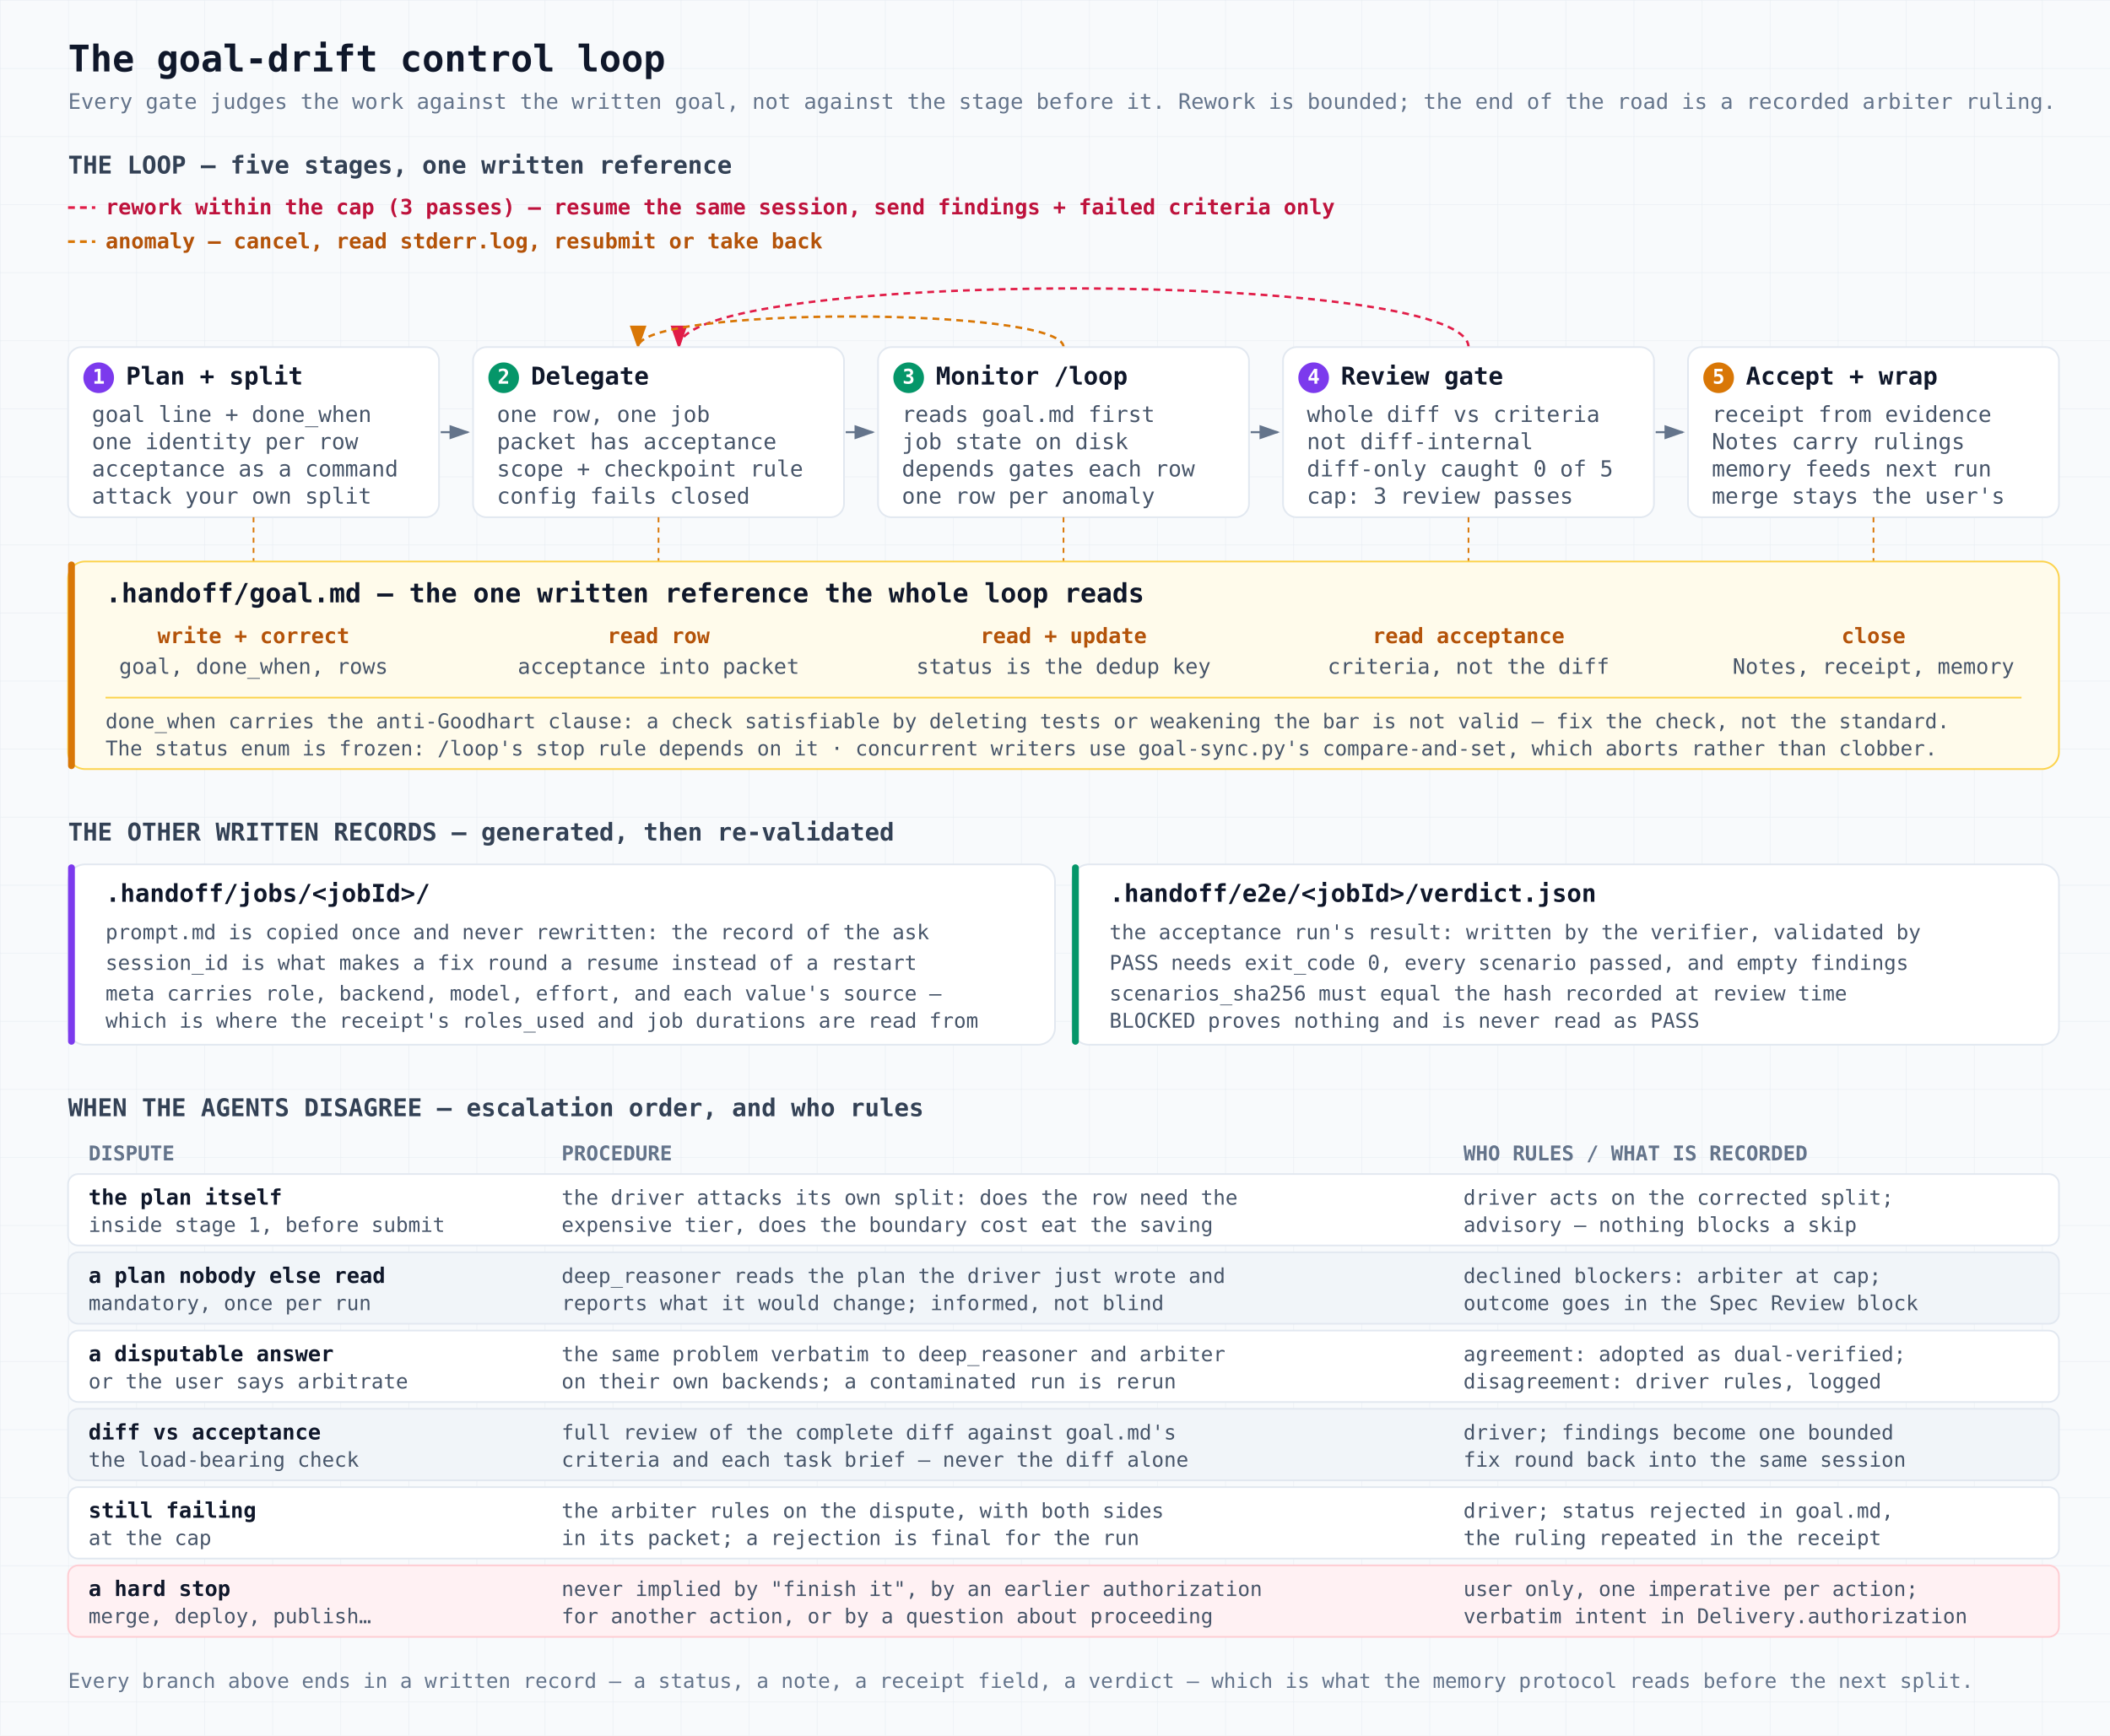
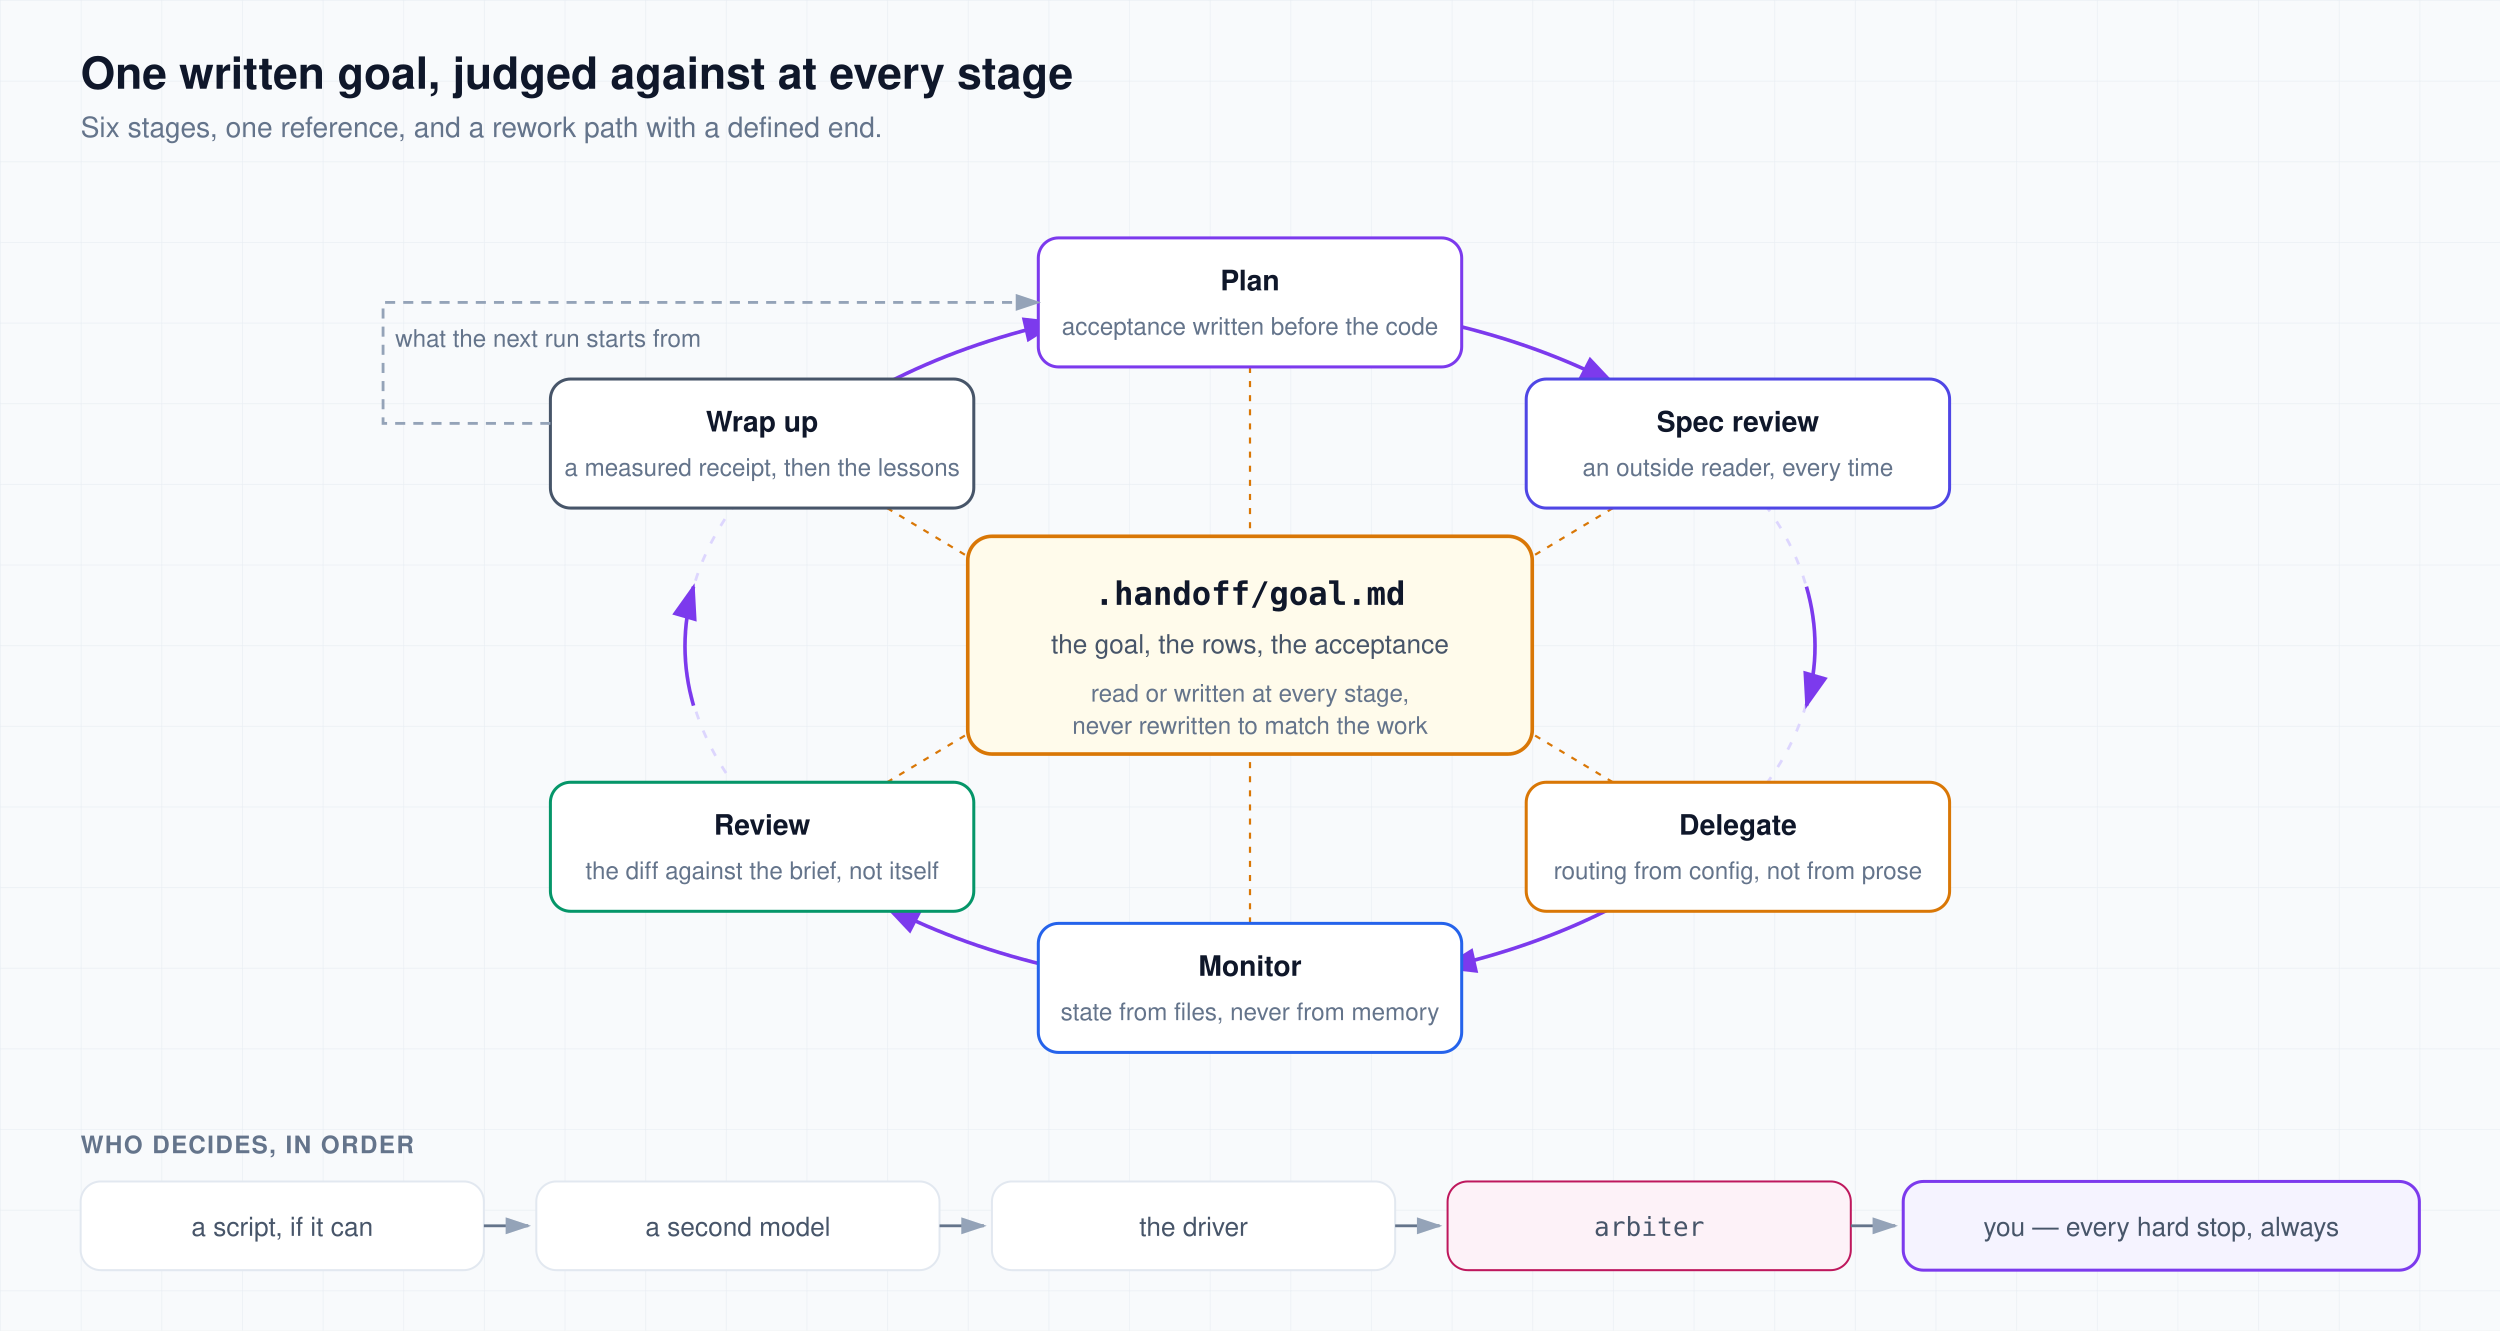
- <svg xmlns="http://www.w3.org/2000/svg" viewBox="0 0 1240 1020">
+ <svg xmlns="http://www.w3.org/2000/svg" viewBox="0 0 1240 660">
  <style>
-     text { font-family: 'JetBrains Mono', 'SF Mono', 'Cascadia Code', ui-monospace, monospace; }
-     .title { font-size: 21.6px; font-weight: 700; fill: #0f172a; }
-     .subtitle { font-size: 12.6px; fill: #64748b; }
-     .colhead { font-size: 14.4px; font-weight: 700; fill: #334155; }
-     .cardtitle { font-size: 14.4px; font-weight: 700; fill: #0f172a; }
+     text { font-family: -apple-system, BlinkMacSystemFont, "Segoe UI", Helvetica, Arial, sans-serif; fill: #0f172a; }
+     .m { font-family: "SF Mono", Menlo, Consolas, ui-monospace, monospace; }
+     .title { font-size: 22px; font-weight: 700; }
+     .sub { font-size: 14px; fill: #64748b; }
+     .name { font-size: 14px; font-weight: 700; }
+     .hub { font-size: 16px; font-weight: 700; }
    .line { font-size: 13px; fill: #475569; }
-     .pline { font-size: 12px; fill: #475569; }
-     .hubhead { font-size: 15.6px; font-weight: 700; fill: #0f172a; }
-     .hubcol { font-size: 12.5px; font-weight: 700; fill: #b45309; }
-     .hubnote { font-size: 12.5px; fill: #475569; }
-     .hubfoot { font-size: 12px; fill: #475569; }
-     .arc { font-size: 12.5px; font-weight: 600; fill: #be123c; }
-     .arc2 { font-size: 12.5px; font-weight: 600; fill: #b45309; }
-     .rowhead { font-size: 12px; font-weight: 700; fill: #64748b; }
-     .rowkey { font-size: 12.6px; font-weight: 700; fill: #0f172a; }
-     .rowtext { font-size: 12px; fill: #475569; }
-     .foot { font-size: 12px; fill: #64748b; }
-     .num { font-size: 12px; font-weight: 700; fill: #ffffff; }
+     .small { font-size: 12px; fill: #64748b; }
+     .head { font-size: 12px; font-weight: 700; fill: #64748b; letter-spacing: 0.06em; }
  </style>
  <defs>
    <pattern id="grid" width="40" height="40" patternUnits="userSpaceOnUse">
      <path d="M 40 0 L 0 0 0 40" fill="none" stroke="#e6ebf2" stroke-width="0.5" />
    </pattern>
    <marker id="arrow" markerWidth="10" markerHeight="7" refX="9" refY="3.5" orient="auto">
-       <polygon points="0 0, 10 3.5, 0 7" fill="#64748b" />
+       <polygon points="0 0, 10 3.5, 0 7" fill="#7c3aed" />
    </marker>
-     <marker id="arrow-rose" markerWidth="10" markerHeight="7" refX="9" refY="3.5" orient="auto">
-       <polygon points="0 0, 10 3.5, 0 7" fill="#e11d48" />
-     </marker>
-     <marker id="arrow-amber" markerWidth="10" markerHeight="7" refX="9" refY="3.5" orient="auto">
-       <polygon points="0 0, 10 3.5, 0 7" fill="#d97706" />
+     <marker id="arrow-slate" markerWidth="9" markerHeight="6" refX="8" refY="3" orient="auto">
+       <polygon points="0 0, 9 3, 0 6" fill="#94a3b8" />
    </marker>
  </defs>
-   <rect width="1240" height="1020" fill="#f8fafc" />
-   <rect width="1240" height="1020" fill="url(#grid)" />
-   <text x="40" y="42" class="title">The goal-drift control loop</text>
-   <text x="40" y="64" class="subtitle">Every gate judges the work against the written goal, not against the stage before it. Rework is bounded; the end of the road is a recorded arbiter ruling.</text>
-   <text x="40" y="102" class="colhead">THE LOOP — five stages, one written reference</text>
-   <line x1="40" y1="122" x2="56" y2="122" stroke="#e11d48" stroke-width="1.6" stroke-dasharray="4 3" />
-   <text x="62" y="126" class="arc">rework within the cap (3 passes) — resume the same session, send findings + failed criteria only</text>
-   <line x1="40" y1="142" x2="56" y2="142" stroke="#d97706" stroke-width="1.6" stroke-dasharray="4 3" />
-   <text x="62" y="146" class="arc2">anomaly — cancel, read stderr.log, resubmit or take back</text>
-   <path d="M 863 204 C 863 158, 399 158, 399 204" fill="none" stroke="#e11d48" stroke-width="1.4" stroke-dasharray="4 3" marker-end="url(#arrow-rose)" />
-   <path d="M 625 204 C 625 180, 375 180, 375 204" fill="none" stroke="#d97706" stroke-width="1.4" stroke-dasharray="4 3" marker-end="url(#arrow-amber)" />
-   <g>
-     <rect x="40" y="204" width="218" height="100" rx="8" fill="#ffffff" stroke="#e2e8f0" />
-     <circle cx="58" cy="222" r="9" fill="#7c3aed" />
-     <text x="58" y="225.5" class="num" text-anchor="middle">1</text>
-     <text x="74" y="226" class="cardtitle">Plan + split</text>
-     <text x="54" y="248" class="line">goal line + done_when</text>
-     <text x="54" y="264" class="line">one identity per row</text>
-     <text x="54" y="280" class="line">acceptance as a command</text>
-     <text x="54" y="296" class="line">attack your own split</text>
+   <rect width="1240" height="660" fill="#f8fafc" />
+   <rect width="1240" height="660" fill="url(#grid)" />
+   <text x="40" y="44" class="title">One written goal, judged against at every stage</text>
+   <text x="40" y="68" class="sub">Six stages, one reference, and a rework path with a defined end.</text>
+   <ellipse cx="620" cy="320" rx="280" ry="170" fill="none" stroke="#ddd6fe" stroke-width="1.4" stroke-dasharray="4,6" />
+   <path d="M 716 160 A 280 170 0 0 1 800 190" fill="none" stroke="#7c3aed" stroke-width="1.8" marker-end="url(#arrow)" />
+   <path d="M 896 291 A 280 170 0 0 1 896 350" fill="none" stroke="#7c3aed" stroke-width="1.8" marker-end="url(#arrow)" />
+   <path d="M 800 450 A 280 170 0 0 1 716 480" fill="none" stroke="#7c3aed" stroke-width="1.8" marker-end="url(#arrow)" />
+   <path d="M 524 480 A 280 170 0 0 1 440 450" fill="none" stroke="#7c3aed" stroke-width="1.8" marker-end="url(#arrow)" />
+   <path d="M 344 350 A 280 170 0 0 1 344 291" fill="none" stroke="#7c3aed" stroke-width="1.8" marker-end="url(#arrow)" />
+   <path d="M 440 190 A 280 170 0 0 1 524 160" fill="none" stroke="#7c3aed" stroke-width="1.8" marker-end="url(#arrow)" />
+   <g stroke="#d97706" stroke-width="1.1" stroke-dasharray="3,4">
+     <line x1="620" y1="182" x2="620" y2="266" />
+     <line x1="800" y1="252" x2="740" y2="288" />
+     <line x1="800" y1="388" x2="740" y2="352" />
+     <line x1="620" y1="458" x2="620" y2="374" />
+     <line x1="440" y1="388" x2="500" y2="352" />
+     <line x1="440" y1="252" x2="500" y2="288" />
  </g>
-   <g>
-     <rect x="278" y="204" width="218" height="100" rx="8" fill="#ffffff" stroke="#e2e8f0" />
-     <circle cx="296" cy="222" r="9" fill="#059669" />
-     <text x="296" y="225.5" class="num" text-anchor="middle">2</text>
-     <text x="312" y="226" class="cardtitle">Delegate</text>
-     <text x="292" y="248" class="line">one row, one job</text>
-     <text x="292" y="264" class="line">packet has acceptance</text>
-     <text x="292" y="280" class="line">scope + checkpoint rule</text>
-     <text x="292" y="296" class="line">config fails closed</text>
-   </g>
-   <g>
-     <rect x="516" y="204" width="218" height="100" rx="8" fill="#ffffff" stroke="#e2e8f0" />
-     <circle cx="534" cy="222" r="9" fill="#059669" />
-     <text x="534" y="225.5" class="num" text-anchor="middle">3</text>
-     <text x="550" y="226" class="cardtitle">Monitor /loop</text>
-     <text x="530" y="248" class="line">reads goal.md first</text>
-     <text x="530" y="264" class="line">job state on disk</text>
-     <text x="530" y="280" class="line">depends gates each row</text>
-     <text x="530" y="296" class="line">one row per anomaly</text>
-   </g>
-   <g>
-     <rect x="754" y="204" width="218" height="100" rx="8" fill="#ffffff" stroke="#e2e8f0" />
-     <circle cx="772" cy="222" r="9" fill="#7c3aed" />
-     <text x="772" y="225.5" class="num" text-anchor="middle">4</text>
-     <text x="788" y="226" class="cardtitle">Review gate</text>
-     <text x="768" y="248" class="line">whole diff vs criteria</text>
-     <text x="768" y="264" class="line">not diff-internal</text>
-     <text x="768" y="280" class="line">diff-only caught 0 of 5</text>
-     <text x="768" y="296" class="line">cap: 3 review passes</text>
-   </g>
-   <g>
-     <rect x="992" y="204" width="218" height="100" rx="8" fill="#ffffff" stroke="#e2e8f0" />
-     <circle cx="1010" cy="222" r="9" fill="#d97706" />
-     <text x="1010" y="225.5" class="num" text-anchor="middle">5</text>
-     <text x="1026" y="226" class="cardtitle">Accept + wrap</text>
-     <text x="1006" y="248" class="line">receipt from evidence</text>
-     <text x="1006" y="264" class="line">Notes carry rulings</text>
-     <text x="1006" y="280" class="line">memory feeds next run</text>
-     <text x="1006" y="296" class="line">merge stays the user's</text>
-   </g>
-   <line x1="259" y1="254" x2="275" y2="254" stroke="#64748b" stroke-width="1.2" marker-end="url(#arrow)" />
-   <line x1="497" y1="254" x2="513" y2="254" stroke="#64748b" stroke-width="1.2" marker-end="url(#arrow)" />
-   <line x1="735" y1="254" x2="751" y2="254" stroke="#64748b" stroke-width="1.2" marker-end="url(#arrow)" />
-   <line x1="973" y1="254" x2="989" y2="254" stroke="#64748b" stroke-width="1.2" marker-end="url(#arrow)" />
-   <g stroke="#d97706" stroke-width="1" stroke-dasharray="3 3">
-     <line x1="149" y1="304" x2="149" y2="330" />
-     <line x1="387" y1="304" x2="387" y2="330" />
-     <line x1="625" y1="304" x2="625" y2="330" />
-     <line x1="863" y1="304" x2="863" y2="330" />
-     <line x1="1101" y1="304" x2="1101" y2="330" />
-   </g>
-   <rect x="40" y="330" width="1170" height="122" rx="10" fill="#fffbeb" stroke="#fcd34d" />
-   <rect x="40" y="330" width="4" height="122" rx="2" fill="#d97706" />
-   <text x="62" y="354" class="hubhead">.handoff/goal.md — the one written reference the whole loop reads</text>
-   <text x="149" y="378" class="hubcol" text-anchor="middle">write + correct</text>
-   <text x="387" y="378" class="hubcol" text-anchor="middle">read row</text>
-   <text x="625" y="378" class="hubcol" text-anchor="middle">read + update</text>
-   <text x="863" y="378" class="hubcol" text-anchor="middle">read acceptance</text>
-   <text x="1101" y="378" class="hubcol" text-anchor="middle">close</text>
-   <text x="149" y="396" class="hubnote" text-anchor="middle">goal, done_when, rows</text>
-   <text x="387" y="396" class="hubnote" text-anchor="middle">acceptance into packet</text>
-   <text x="625" y="396" class="hubnote" text-anchor="middle">status is the dedup key</text>
-   <text x="863" y="396" class="hubnote" text-anchor="middle">criteria, not the diff</text>
-   <text x="1101" y="396" class="hubnote" text-anchor="middle">Notes, receipt, memory</text>
-   <line x1="62" y1="410" x2="1188" y2="410" stroke="#fcd34d" stroke-width="1" />
-   <text x="62" y="428" class="hubfoot">done_when carries the anti-Goodhart clause: a check satisfiable by deleting tests or weakening the bar is not valid — fix the check, not the standard.</text>
-   <text x="62" y="444" class="hubfoot">The status enum is frozen: /loop's stop rule depends on it · concurrent writers use goal-sync.py's compare-and-set, which aborts rather than clobber.</text>
-   <text x="40" y="494" class="colhead">THE OTHER WRITTEN RECORDS — generated, then re-validated</text>
-   <rect x="40" y="508" width="580" height="106" rx="10" fill="#ffffff" stroke="#e2e8f0" />
-   <rect x="40" y="508" width="4" height="106" rx="2" fill="#7c3aed" />
-   <text x="62" y="530" class="cardtitle">.handoff/jobs/&lt;jobId&gt;/</text>
-   <text x="62" y="552" class="pline">prompt.md is copied once and never rewritten: the record of the ask</text>
-   <text x="62" y="570" class="pline">session_id is what makes a fix round a resume instead of a restart</text>
-   <text x="62" y="588" class="pline">meta carries role, backend, model, effort, and each value's source —</text>
-   <text x="62" y="604" class="pline">which is where the receipt's roles_used and job durations are read from</text>
-   <rect x="630" y="508" width="580" height="106" rx="10" fill="#ffffff" stroke="#e2e8f0" />
-   <rect x="630" y="508" width="4" height="106" rx="2" fill="#059669" />
-   <text x="652" y="530" class="cardtitle">.handoff/e2e/&lt;jobId&gt;/verdict.json</text>
-   <text x="652" y="552" class="pline">the acceptance run's result: written by the verifier, validated by</text>
-   <text x="652" y="570" class="pline">PASS needs exit_code 0, every scenario passed, and empty findings</text>
-   <text x="652" y="588" class="pline">scenarios_sha256 must equal the hash recorded at review time</text>
-   <text x="652" y="604" class="pline">BLOCKED proves nothing and is never read as PASS</text>
-   <text x="40" y="656" class="colhead">WHEN THE AGENTS DISAGREE — escalation order, and who rules</text>
-   <text x="52" y="682" class="rowhead">DISPUTE</text>
-   <text x="330" y="682" class="rowhead">PROCEDURE</text>
-   <text x="860" y="682" class="rowhead">WHO RULES / WHAT IS RECORDED</text>
-   <g>
-     <rect x="40" y="690" width="1170" height="42" rx="6" fill="#ffffff" stroke="#e2e8f0" />
-     <text x="52" y="708" class="rowkey">the plan itself</text>
-     <text x="52" y="724" class="rowtext">inside stage 1, before submit</text>
-     <text x="330" y="708" class="rowtext">the driver attacks its own split: does the row need the</text>
-     <text x="330" y="724" class="rowtext">expensive tier, does the boundary cost eat the saving</text>
-     <text x="860" y="708" class="rowtext">driver acts on the corrected split;</text>
-     <text x="860" y="724" class="rowtext">advisory — nothing blocks a skip</text>
-   </g>
-   <g>
-     <rect x="40" y="736" width="1170" height="42" rx="6" fill="#f1f5f9" stroke="#e2e8f0" />
-     <text x="52" y="754" class="rowkey">a plan nobody else read</text>
-     <text x="52" y="770" class="rowtext">mandatory, once per run</text>
-     <text x="330" y="754" class="rowtext">deep_reasoner reads the plan the driver just wrote and</text>
-     <text x="330" y="770" class="rowtext">reports what it would change; informed, not blind</text>
-     <text x="860" y="754" class="rowtext">declined blockers: arbiter at cap;</text>
-     <text x="860" y="770" class="rowtext">outcome goes in the Spec Review block</text>
-   </g>
-   <g>
-     <rect x="40" y="782" width="1170" height="42" rx="6" fill="#ffffff" stroke="#e2e8f0" />
-     <text x="52" y="800" class="rowkey">a disputable answer</text>
-     <text x="52" y="816" class="rowtext">or the user says arbitrate</text>
-     <text x="330" y="800" class="rowtext">the same problem verbatim to deep_reasoner and arbiter</text>
-     <text x="330" y="816" class="rowtext">on their own backends; a contaminated run is rerun</text>
-     <text x="860" y="800" class="rowtext">agreement: adopted as dual-verified;</text>
-     <text x="860" y="816" class="rowtext">disagreement: driver rules, logged</text>
-   </g>
-   <g>
-     <rect x="40" y="828" width="1170" height="42" rx="6" fill="#f1f5f9" stroke="#e2e8f0" />
-     <text x="52" y="846" class="rowkey">diff vs acceptance</text>
-     <text x="52" y="862" class="rowtext">the load-bearing check</text>
-     <text x="330" y="846" class="rowtext">full review of the complete diff against goal.md's</text>
-     <text x="330" y="862" class="rowtext">criteria and each task brief — never the diff alone</text>
-     <text x="860" y="846" class="rowtext">driver; findings become one bounded</text>
-     <text x="860" y="862" class="rowtext">fix round back into the same session</text>
-   </g>
-   <g>
-     <rect x="40" y="874" width="1170" height="42" rx="6" fill="#ffffff" stroke="#e2e8f0" />
-     <text x="52" y="892" class="rowkey">still failing</text>
-     <text x="52" y="908" class="rowtext">at the cap</text>
-     <text x="330" y="892" class="rowtext">the arbiter rules on the dispute, with both sides</text>
-     <text x="330" y="908" class="rowtext">in its packet; a rejection is final for the run</text>
-     <text x="860" y="892" class="rowtext">driver; status rejected in goal.md,</text>
-     <text x="860" y="908" class="rowtext">the ruling repeated in the receipt</text>
-   </g>
-   <g>
-     <rect x="40" y="920" width="1170" height="42" rx="6" fill="#fff1f3" stroke="#fecdd3" />
-     <text x="52" y="938" class="rowkey">a hard stop</text>
-     <text x="52" y="954" class="rowtext">merge, deploy, publish…</text>
-     <text x="330" y="938" class="rowtext">never implied by "finish it", by an earlier authorization</text>
-     <text x="330" y="954" class="rowtext">for another action, or by a question about proceeding</text>
-     <text x="860" y="938" class="rowtext">user only, one imperative per action;</text>
-     <text x="860" y="954" class="rowtext">verbatim intent in Delivery.authorization</text>
-   </g>
-   <text x="40" y="992" class="foot">Every branch above ends in a written record — a status, a note, a receipt field, a verdict — which is what the memory protocol reads before the next split.</text>
+   <rect x="480" y="266" width="280" height="108" rx="12" fill="#fffbeb" stroke="#d97706" stroke-width="1.8" />
+   <text x="620" y="300" class="hub m" text-anchor="middle">.handoff/goal.md</text>
+   <text x="620" y="324" class="line" text-anchor="middle">the goal, the rows, the acceptance</text>
+   <text x="620" y="348" class="small" text-anchor="middle">read or written at every stage,</text>
+   <text x="620" y="364" class="small" text-anchor="middle">never rewritten to match the work</text>
+   <rect x="515" y="118" width="210" height="64" rx="10" fill="#ffffff" stroke="#7c3aed" stroke-width="1.5" />
+   <text x="620" y="144" class="name" text-anchor="middle">Plan</text>
+   <text x="620" y="166" class="small" text-anchor="middle">acceptance written before the code</text>
+   <rect x="757" y="188" width="210" height="64" rx="10" fill="#ffffff" stroke="#4f46e5" stroke-width="1.5" />
+   <text x="862" y="214" class="name" text-anchor="middle">Spec review</text>
+   <text x="862" y="236" class="small" text-anchor="middle">an outside reader, every time</text>
+   <rect x="757" y="388" width="210" height="64" rx="10" fill="#ffffff" stroke="#d97706" stroke-width="1.5" />
+   <text x="862" y="414" class="name" text-anchor="middle">Delegate</text>
+   <text x="862" y="436" class="small" text-anchor="middle">routing from config, not from prose</text>
+   <rect x="515" y="458" width="210" height="64" rx="10" fill="#ffffff" stroke="#2563eb" stroke-width="1.5" />
+   <text x="620" y="484" class="name" text-anchor="middle">Monitor</text>
+   <text x="620" y="506" class="small" text-anchor="middle">state from files, never from memory</text>
+   <rect x="273" y="388" width="210" height="64" rx="10" fill="#ffffff" stroke="#059669" stroke-width="1.5" />
+   <text x="378" y="414" class="name" text-anchor="middle">Review</text>
+   <text x="378" y="436" class="small" text-anchor="middle">the diff against the brief, not itself</text>
+   <rect x="273" y="188" width="210" height="64" rx="10" fill="#ffffff" stroke="#475569" stroke-width="1.5" />
+   <text x="378" y="214" class="name" text-anchor="middle">Wrap up</text>
+   <text x="378" y="236" class="small" text-anchor="middle">a measured receipt, then the lessons</text>
+   <path d="M 273 210 H 190 V 150 H 515" fill="none" stroke="#94a3b8" stroke-width="1.4" stroke-dasharray="5,4" marker-end="url(#arrow-slate)" />
+   <text x="196" y="172" class="small">what the next run starts from</text>
+   <text x="40" y="572" class="head">WHO DECIDES, IN ORDER</text>
+   <rect x="40" y="586" width="200" height="44" rx="10" fill="#ffffff" stroke="#e2e8f0" />
+   <text x="140" y="613" class="line" text-anchor="middle">a script, if it can</text>
+   <line x1="240" y1="608" x2="262" y2="608" stroke="#64748b" stroke-width="1.4" marker-end="url(#arrow-slate)" />
+   <rect x="266" y="586" width="200" height="44" rx="10" fill="#ffffff" stroke="#e2e8f0" />
+   <text x="366" y="613" class="line" text-anchor="middle">a second model</text>
+   <line x1="466" y1="608" x2="488" y2="608" stroke="#64748b" stroke-width="1.4" marker-end="url(#arrow-slate)" />
+   <rect x="492" y="586" width="200" height="44" rx="10" fill="#ffffff" stroke="#e2e8f0" />
+   <text x="592" y="613" class="line" text-anchor="middle">the driver</text>
+   <line x1="692" y1="608" x2="714" y2="608" stroke="#64748b" stroke-width="1.4" marker-end="url(#arrow-slate)" />
+   <rect x="718" y="586" width="200" height="44" rx="10" fill="#fdf2f8" stroke="#be185d" />
+   <text x="818" y="613" class="line m" fill="#be185d" text-anchor="middle">arbiter</text>
+   <line x1="918" y1="608" x2="940" y2="608" stroke="#64748b" stroke-width="1.4" marker-end="url(#arrow-slate)" />
+   <rect x="944" y="586" width="256" height="44" rx="10" fill="#f5f3ff" stroke="#7c3aed" stroke-width="1.5" />
+   <text x="1072" y="613" class="line" text-anchor="middle">you — every hard stop, always</text>
</svg>
